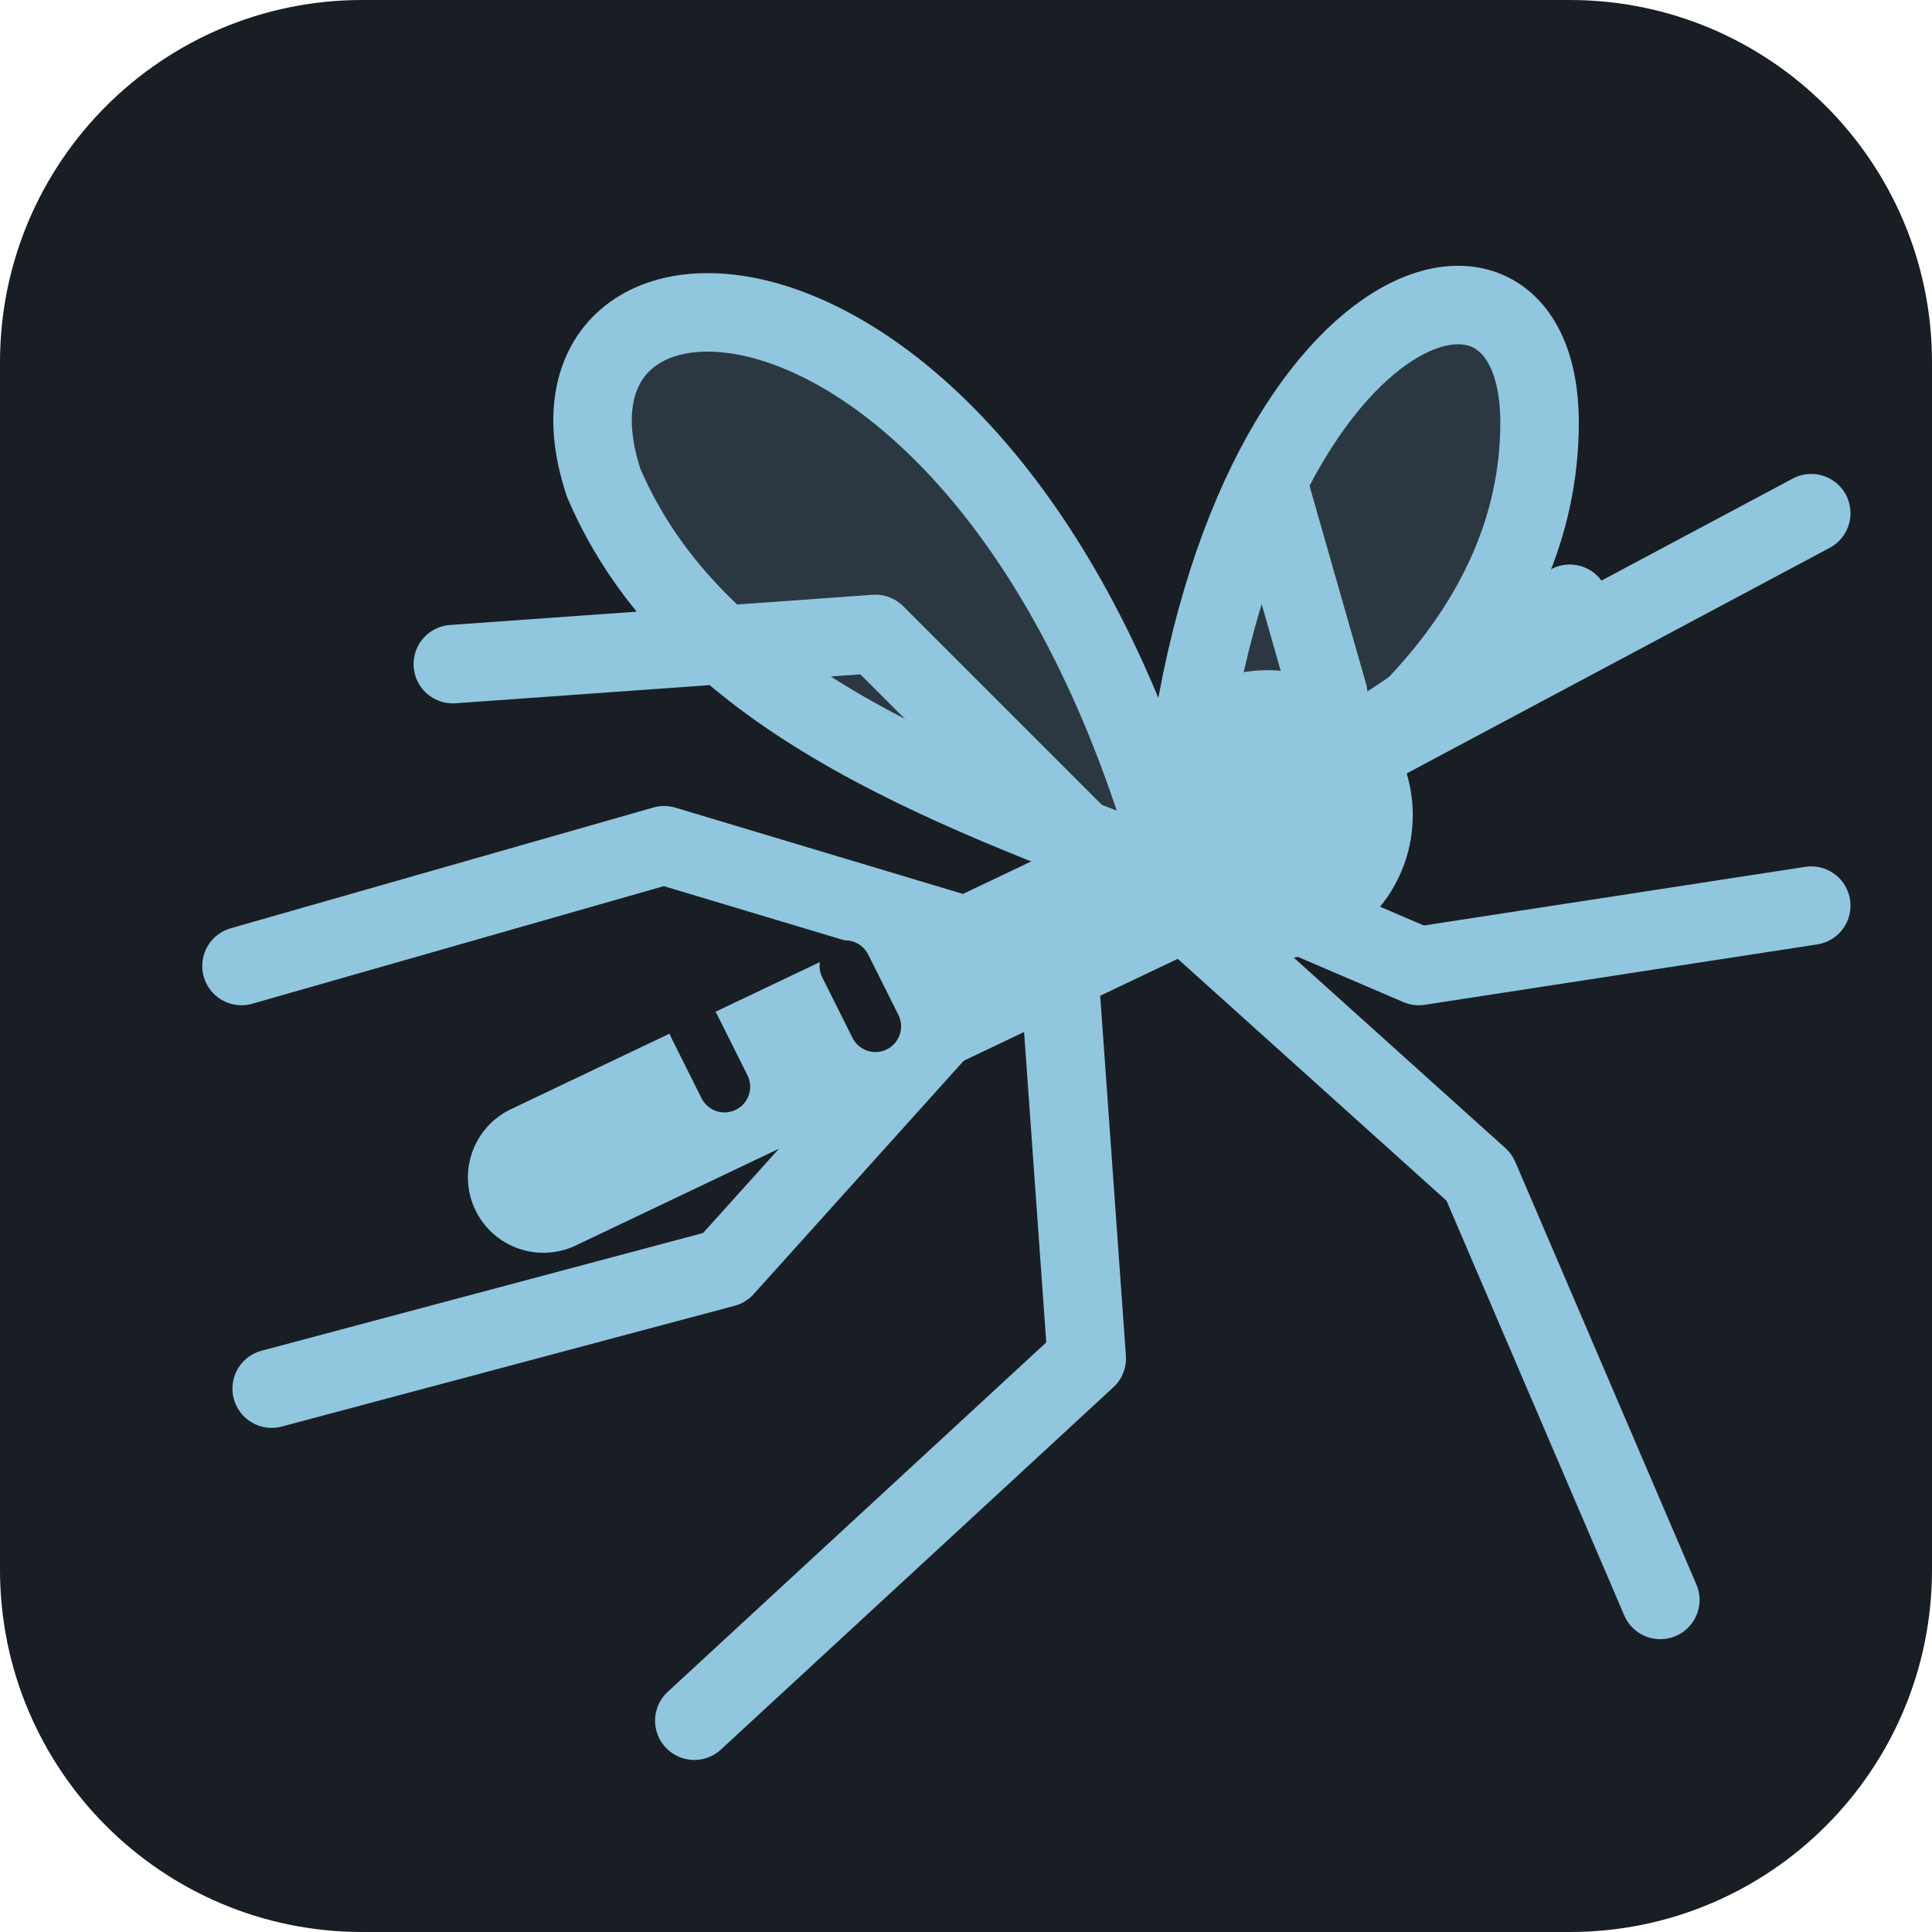
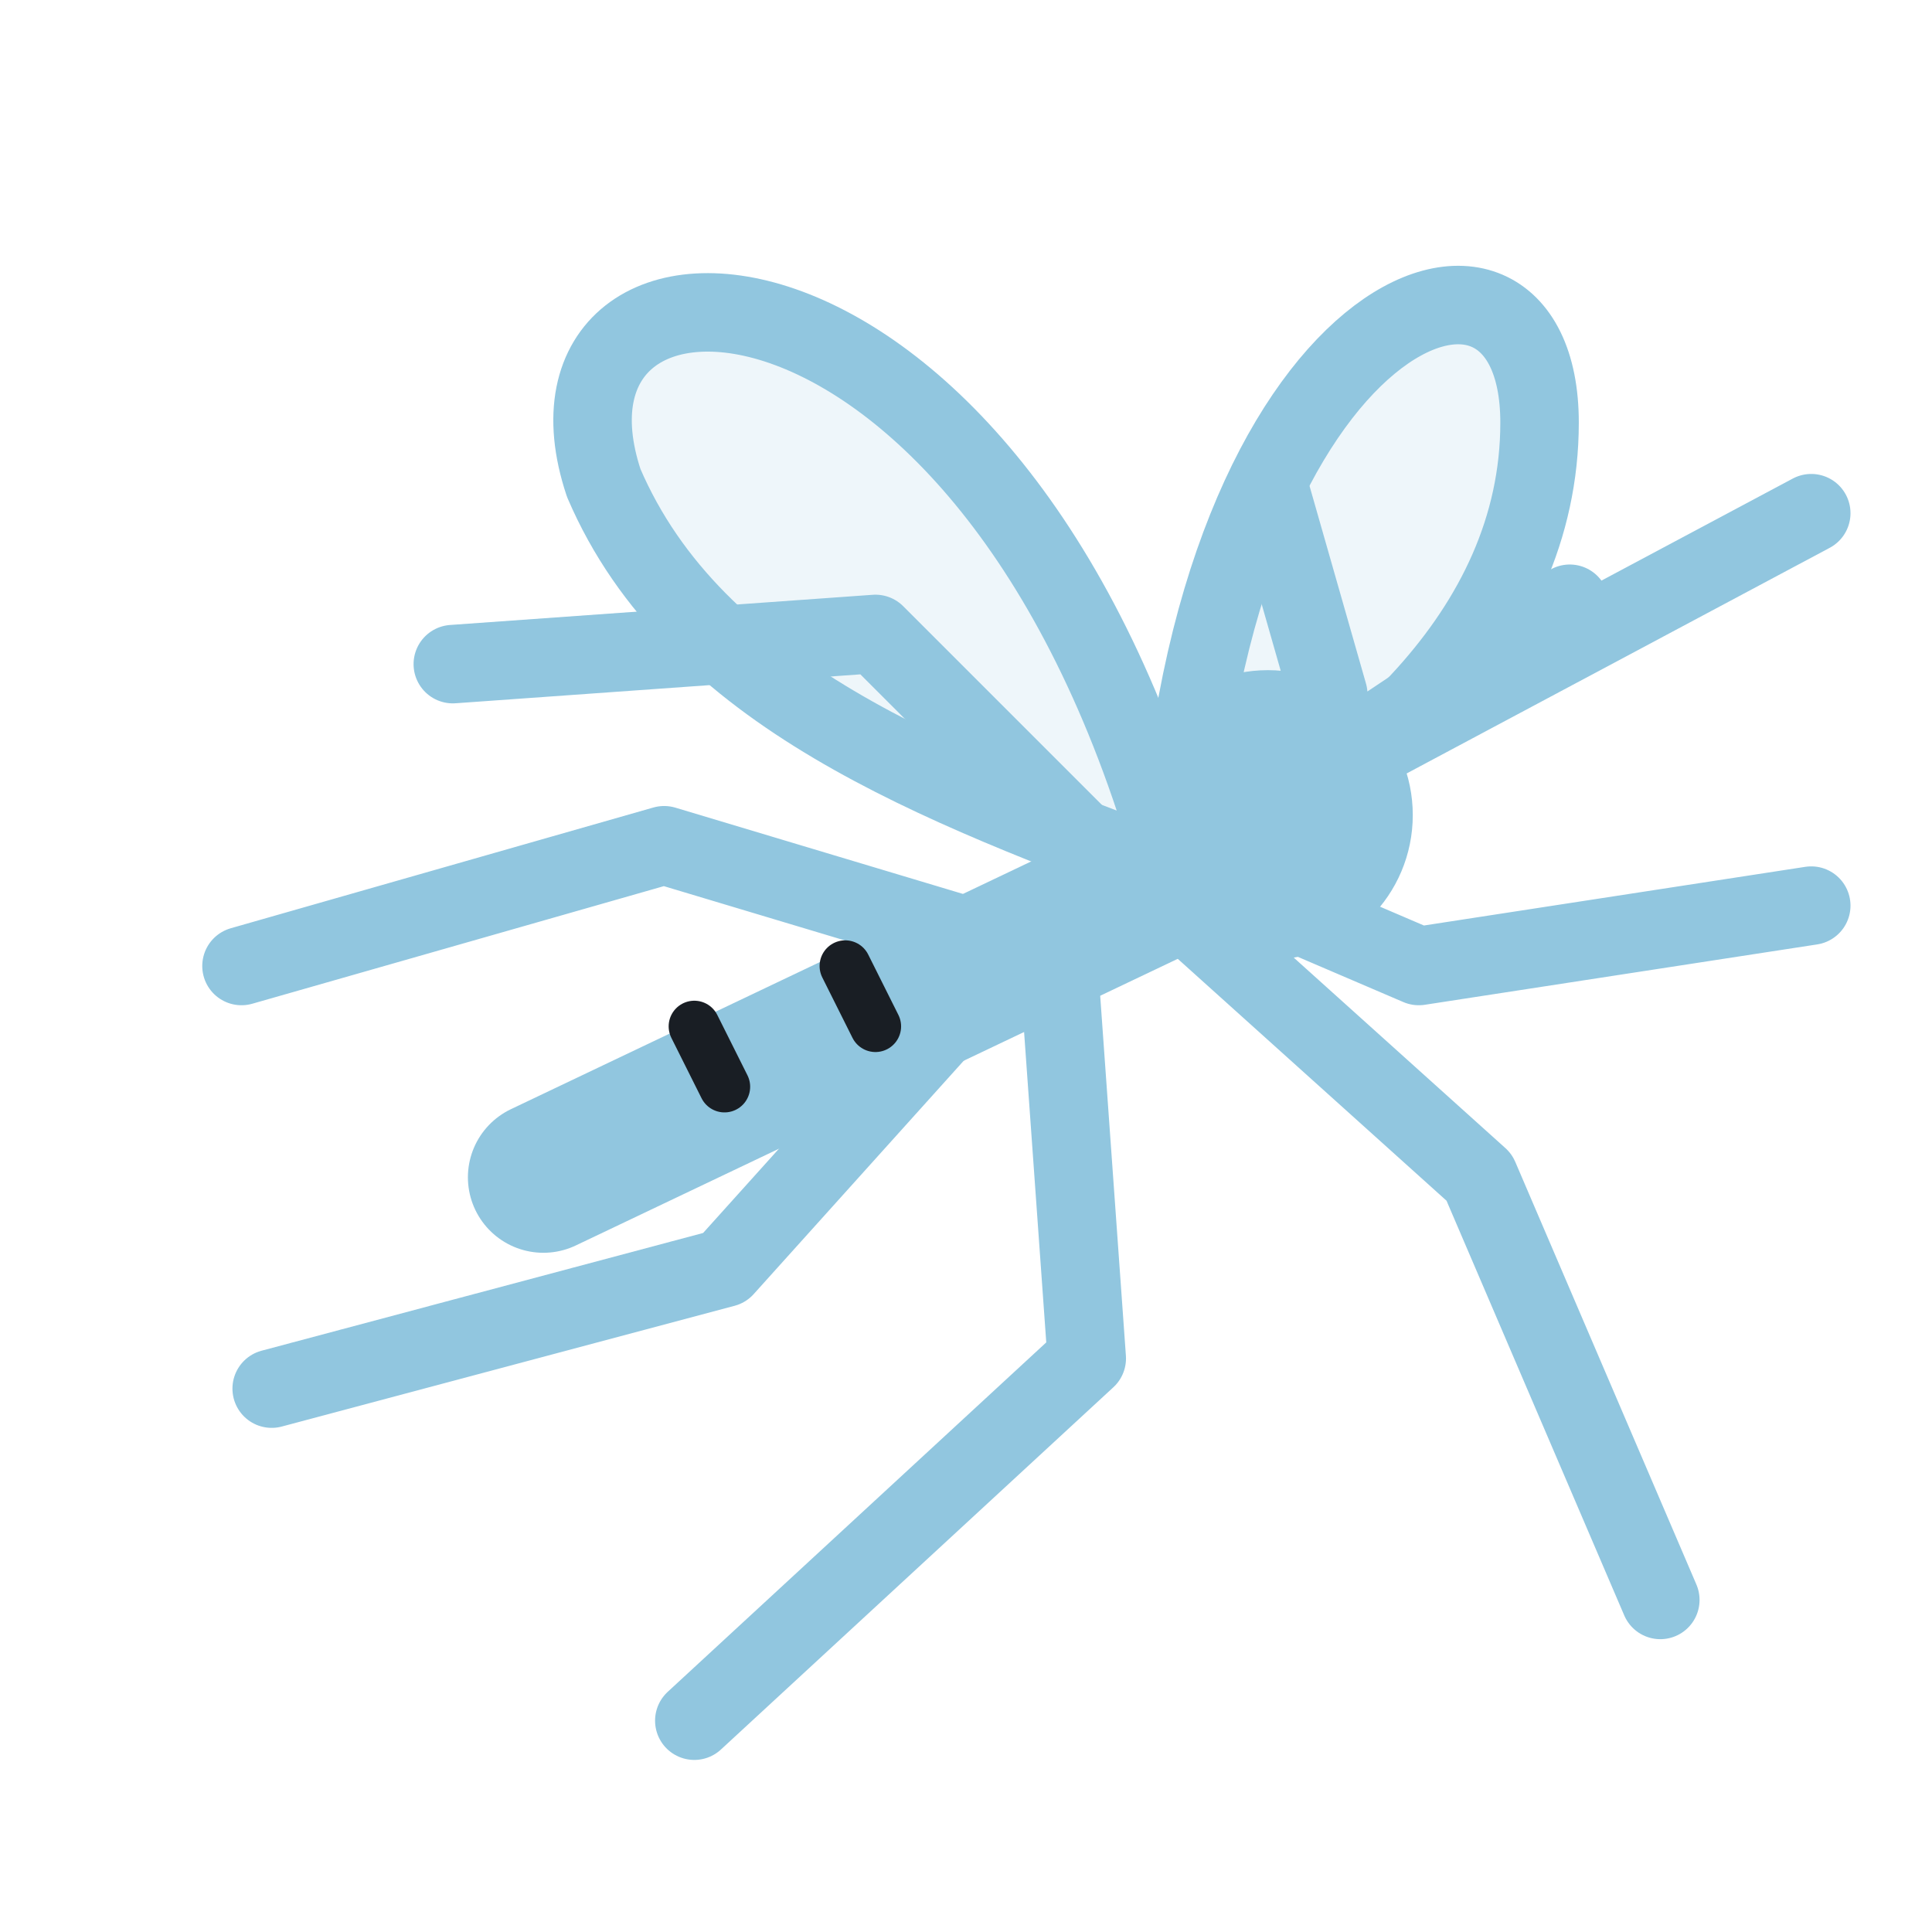
<svg xmlns="http://www.w3.org/2000/svg" viewBox="0 0 64 64" fill="none">
-   <rect width="64" height="64" rx="12" fill="#191e24" />
  <g stroke="#91c6df" stroke-width="2.6" stroke-linecap="round" stroke-linejoin="round">
    <path d="M39 29C33 7 17 7 20 16C23 23 31 26 39 29Z" fill="#91c6df" fill-opacity=".16" />
    <path d="M39 29C40 10 51 6 51 14C51 21 45 26 39 29Z" fill="#91c6df" fill-opacity=".16" />
    <path d="M33 32L24 42L9 46M35 31L36 45L23 57M39 30L49 39L55 53" />
    <path d="M32 31L22 28L8 32M37 29L29 21L15 22M40 29L47 32L60 30" />
    <path d="M18 39L39 29" stroke-width="5" />
    <path d="M24 36L23 34M29 34L28 32" stroke="#191e24" stroke-width="1.7" />
    <path d="M45 25L60 17M44 23L42 16M46 24L52 20" />
    <circle cx="42" cy="27" r="3.5" fill="#91c6df" />
  </g>
</svg>
